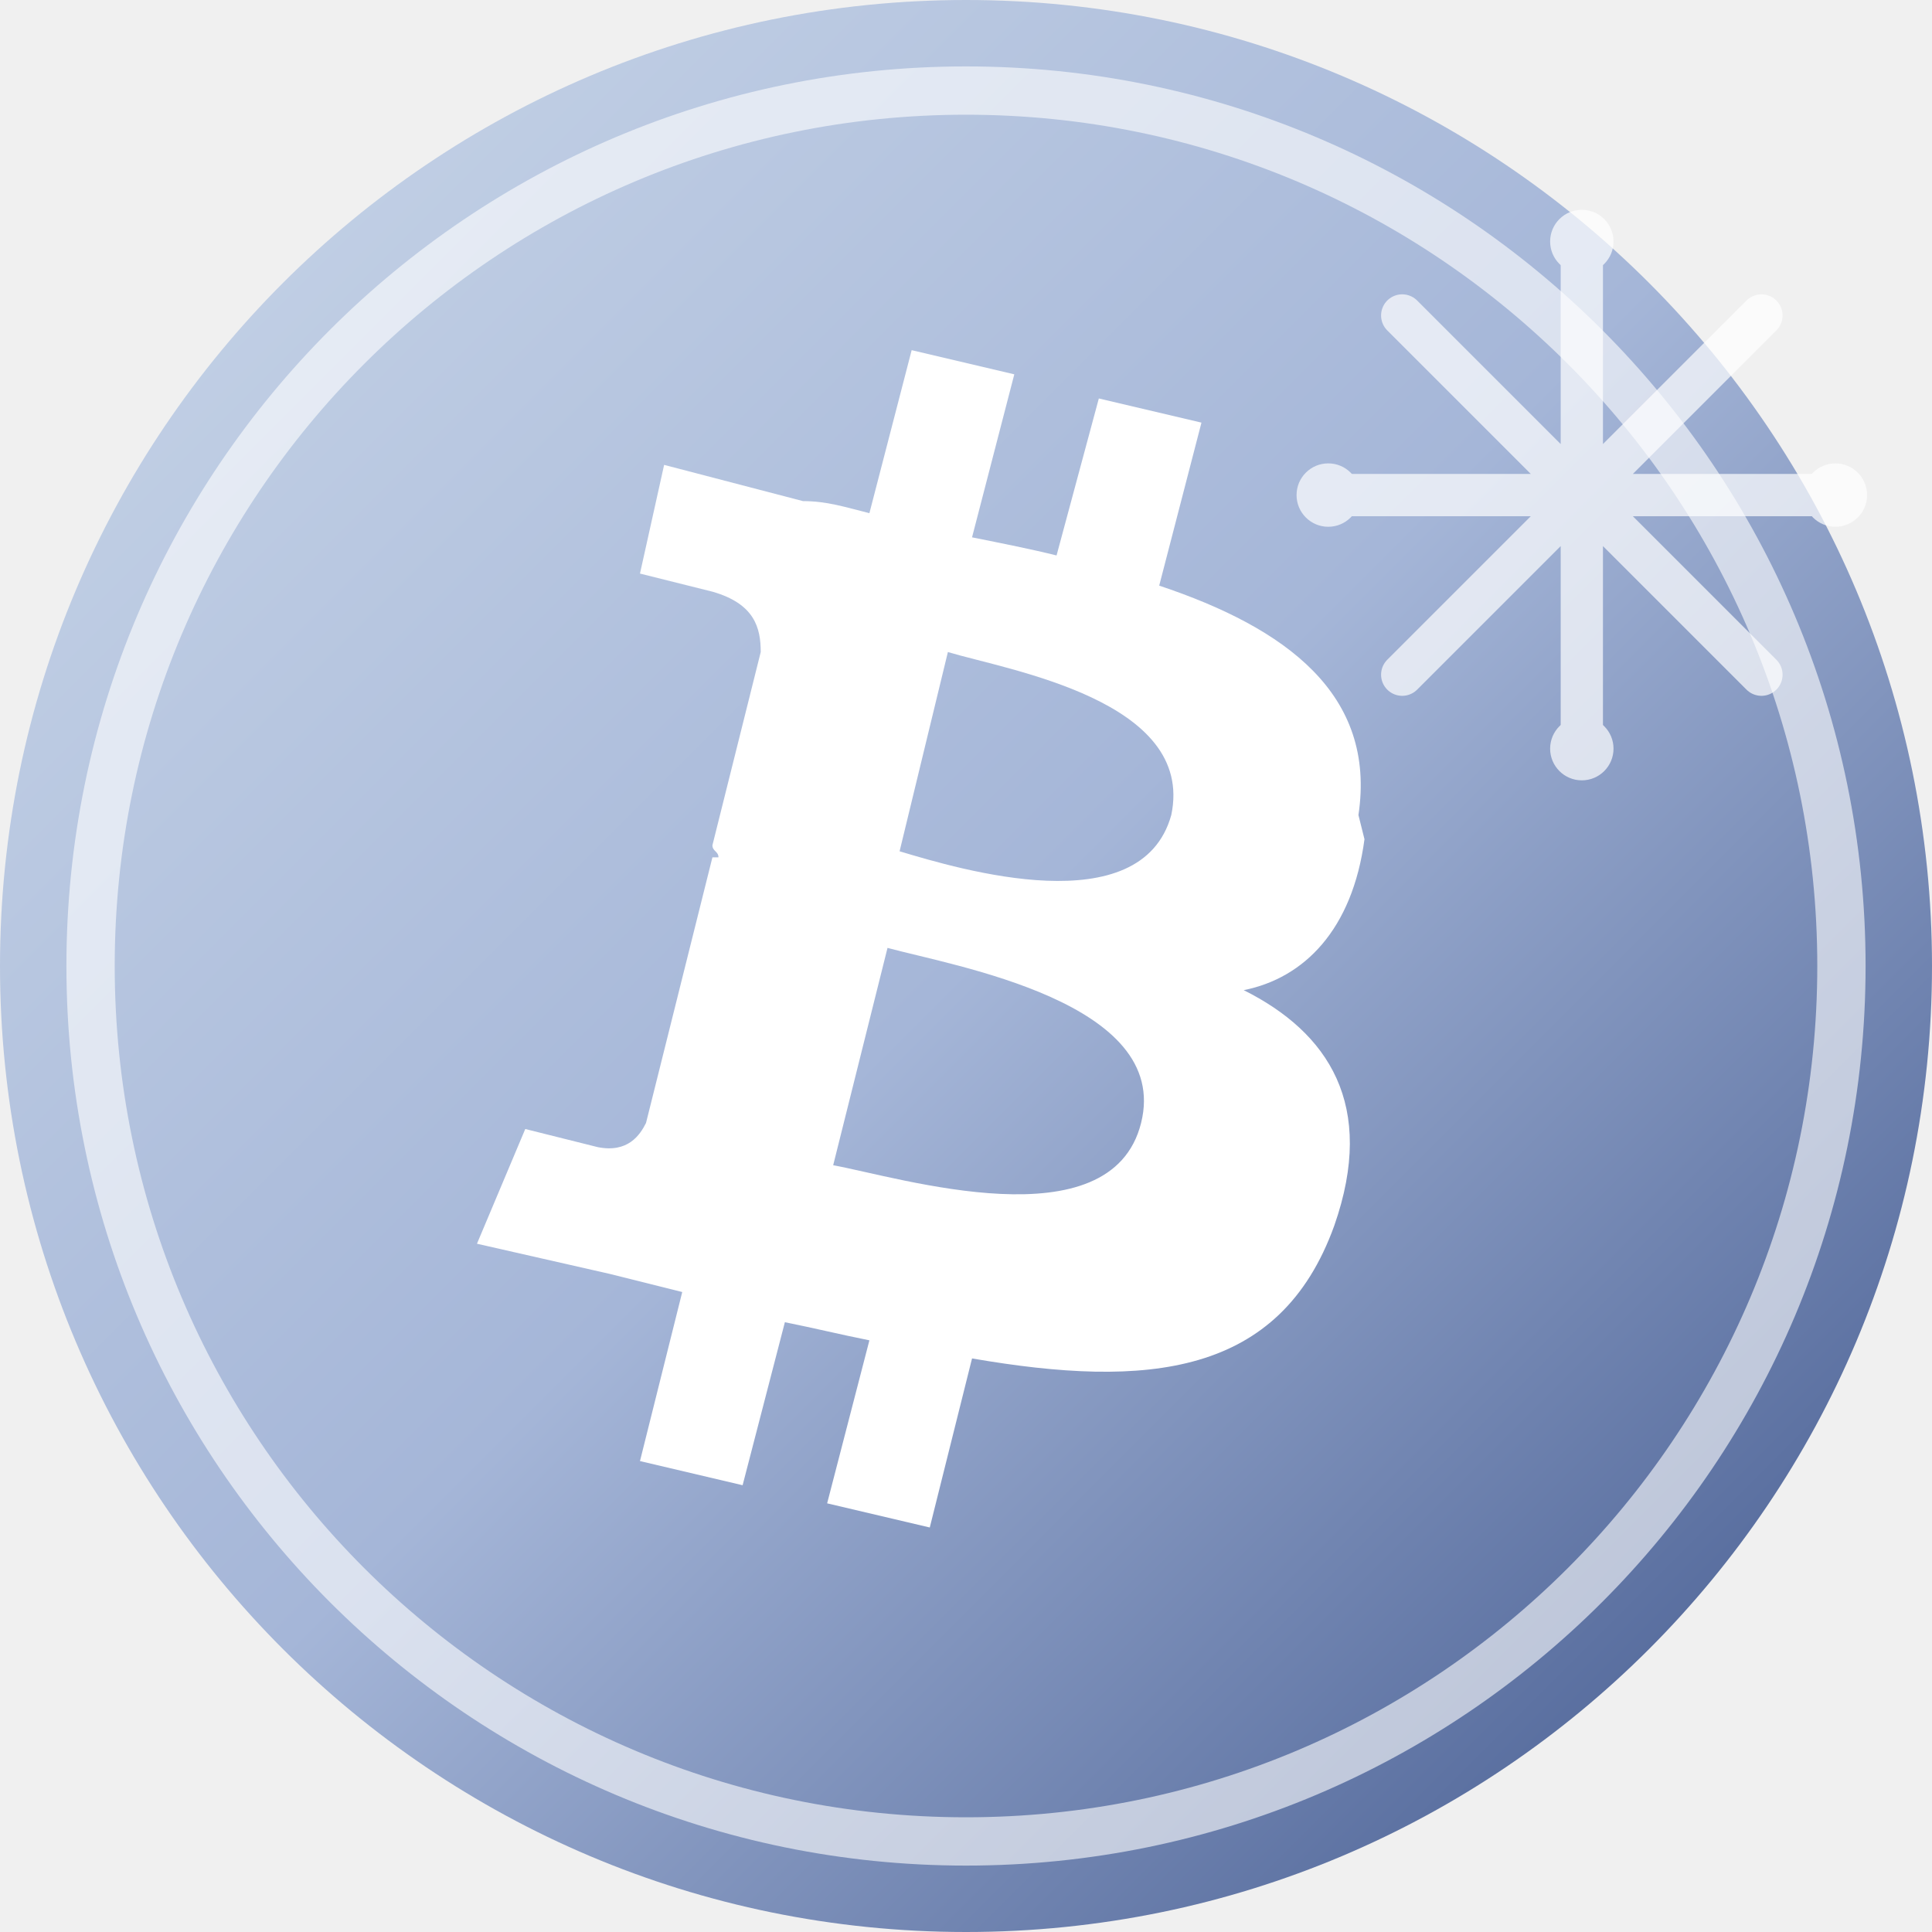
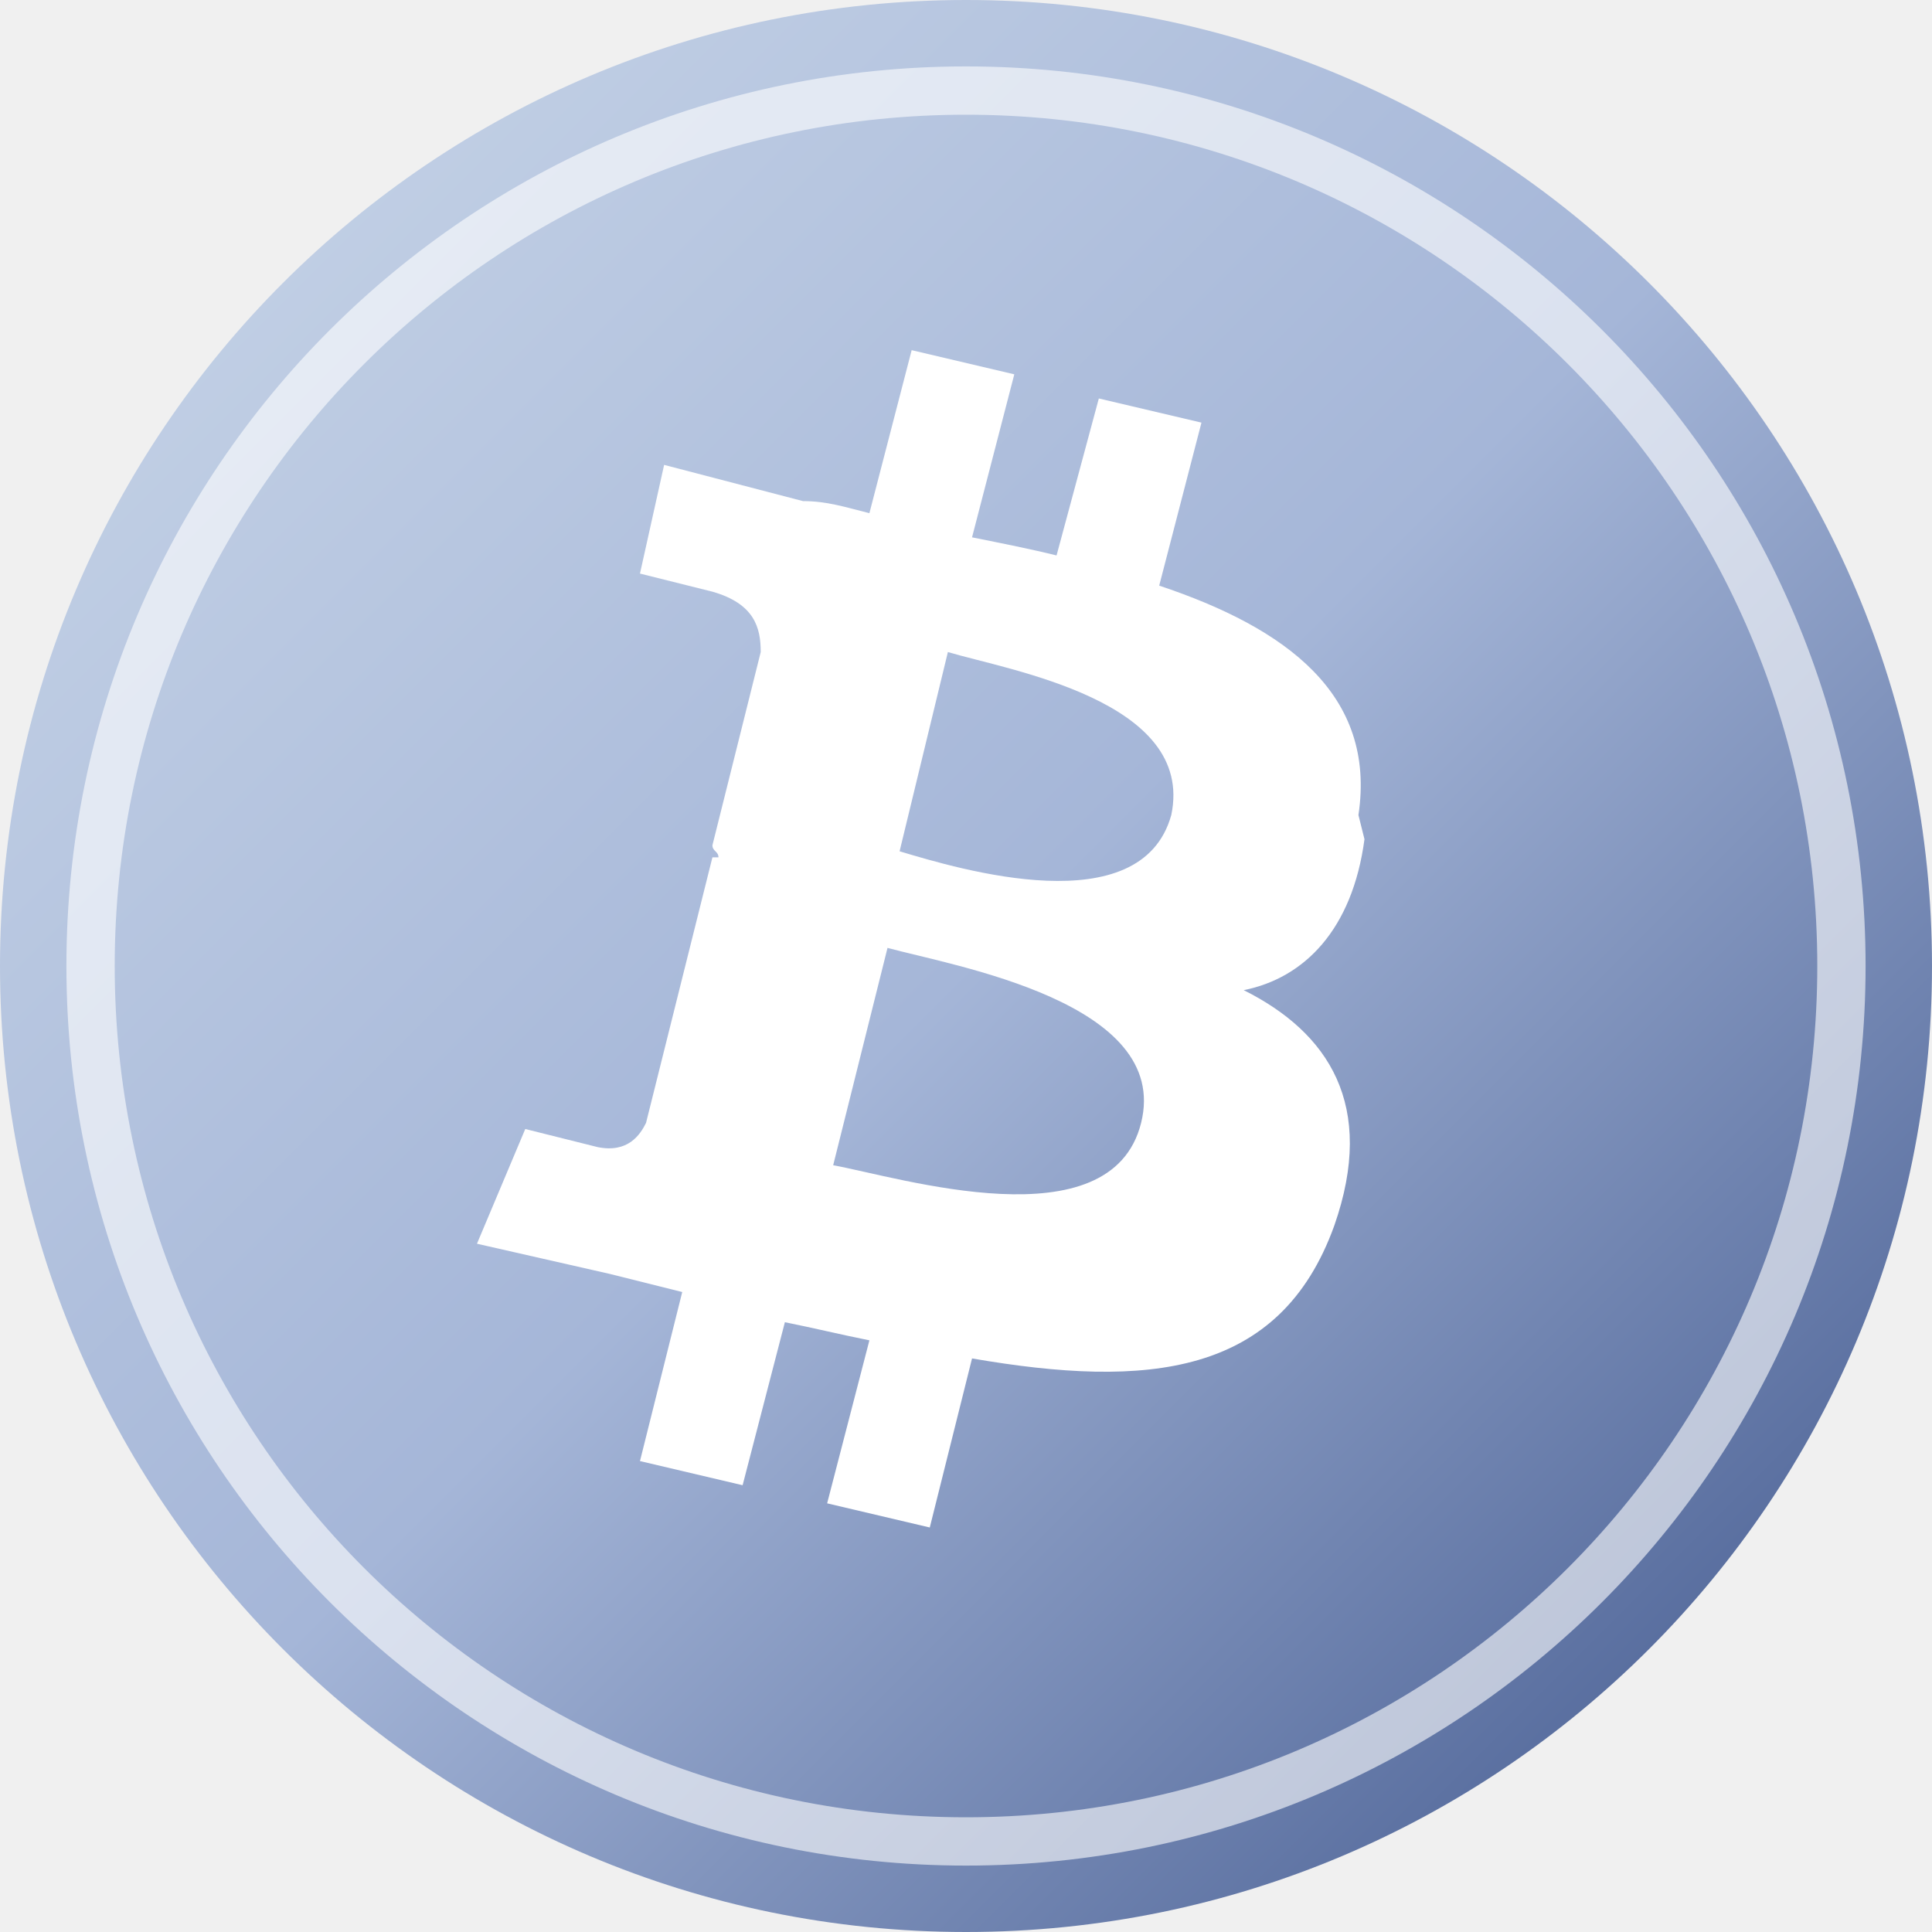
<svg xmlns="http://www.w3.org/2000/svg" width="32" height="32" viewBox="0 0 32 32" fill="none">
  <defs>
    <linearGradient id="icyGradientFr" x1="0%" y1="0%" x2="100%" y2="100%">
      <stop offset="0%" style="stop-color:#cbd8e9;stop-opacity:1" />
      <stop offset="50%" style="stop-color:#a5b6d8;stop-opacity:1" />
      <stop offset="100%" style="stop-color:#3a5188;stop-opacity:1" />
    </linearGradient>
  </defs>
  <circle cx="16" cy="16" r="16" fill="url(#icyGradientFr)" />
  <circle cx="16" cy="16" r="14.5" fill="none" stroke="#ffffff" stroke-width="0.8" stroke-opacity="0.6" />
  <path d="M22.5 13.5c.3-2-1.2-3.1-3.3-3.8l.7-2.7-1.7-.4-.7 2.6c-.4-.1-.9-.2-1.4-.3l.7-2.7-1.7-.4-.7 2.7c-.4-.1-.7-.2-1.1-.2l-2.3-.6-.4 1.8s1.2.3 1.2.3c.7.2.8.6.8 1l-.8 3.2c0 .1.1.1.1.2h-.1l-1.1 4.4c-.1.2-.3.5-.8.4 0 0-1.2-.3-1.2-.3l-.8 1.9 2.2.5c.4.1.8.2 1.2.3l-.7 2.8 1.7.4.7-2.7c.5.1.9.2 1.4.3l-.7 2.7 1.7.4.7-2.8c2.9.5 5.1.3 6-2.2.7-2-.1-3.2-1.5-3.9 1-.2 1.8-1 2-2.5zm-3.6 5.1c-.5 2-4 .9-5.1.7l.9-3.6c1.1.3 4.7.9 4.2 2.9zm.5-5.1c-.5 1.8-3.5.9-4.5.6l.8-3.3c1 .3 4.1.8 3.7 2.7z" fill="white" />
-   <g opacity="0.7" transform="translate(22, 4) scale(0.35)">
-     <path d="M12 0L12 24M0 12L24 12M3.5 3.5L20.5 20.5M20.5 3.5L3.5 20.5" stroke="white" stroke-width="2" stroke-linecap="round" />
-     <circle cx="12" cy="0" r="1.5" fill="white" />
-     <circle cx="12" cy="24" r="1.5" fill="white" />
-     <circle cx="0" cy="12" r="1.5" fill="white" />
-     <circle cx="24" cy="12" r="1.5" fill="white" />
-   </g>
</svg>
